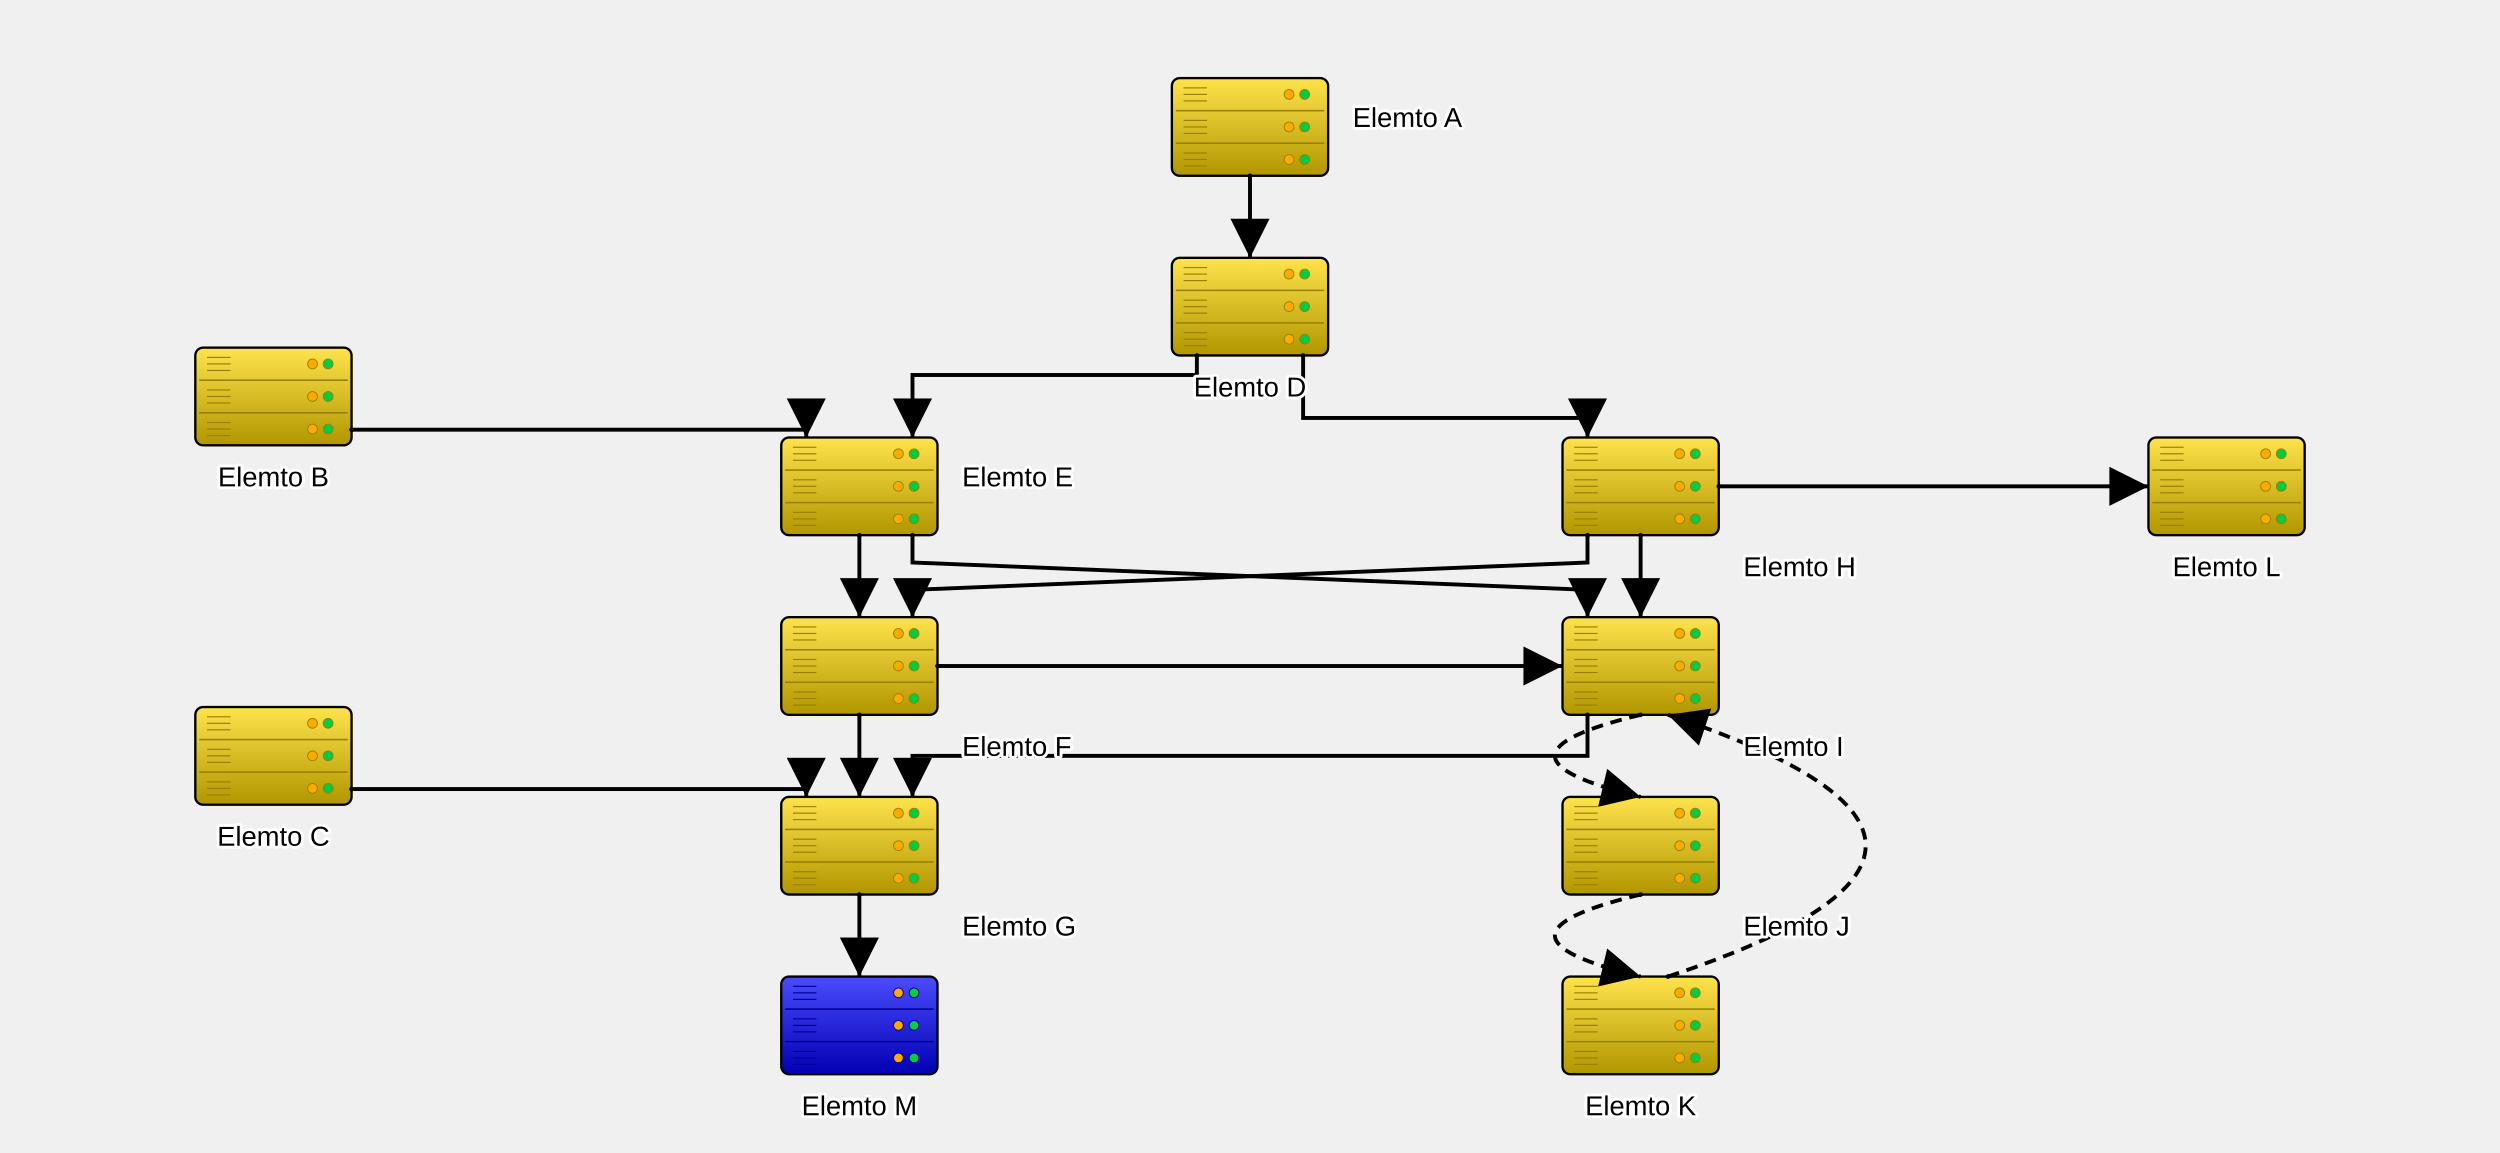
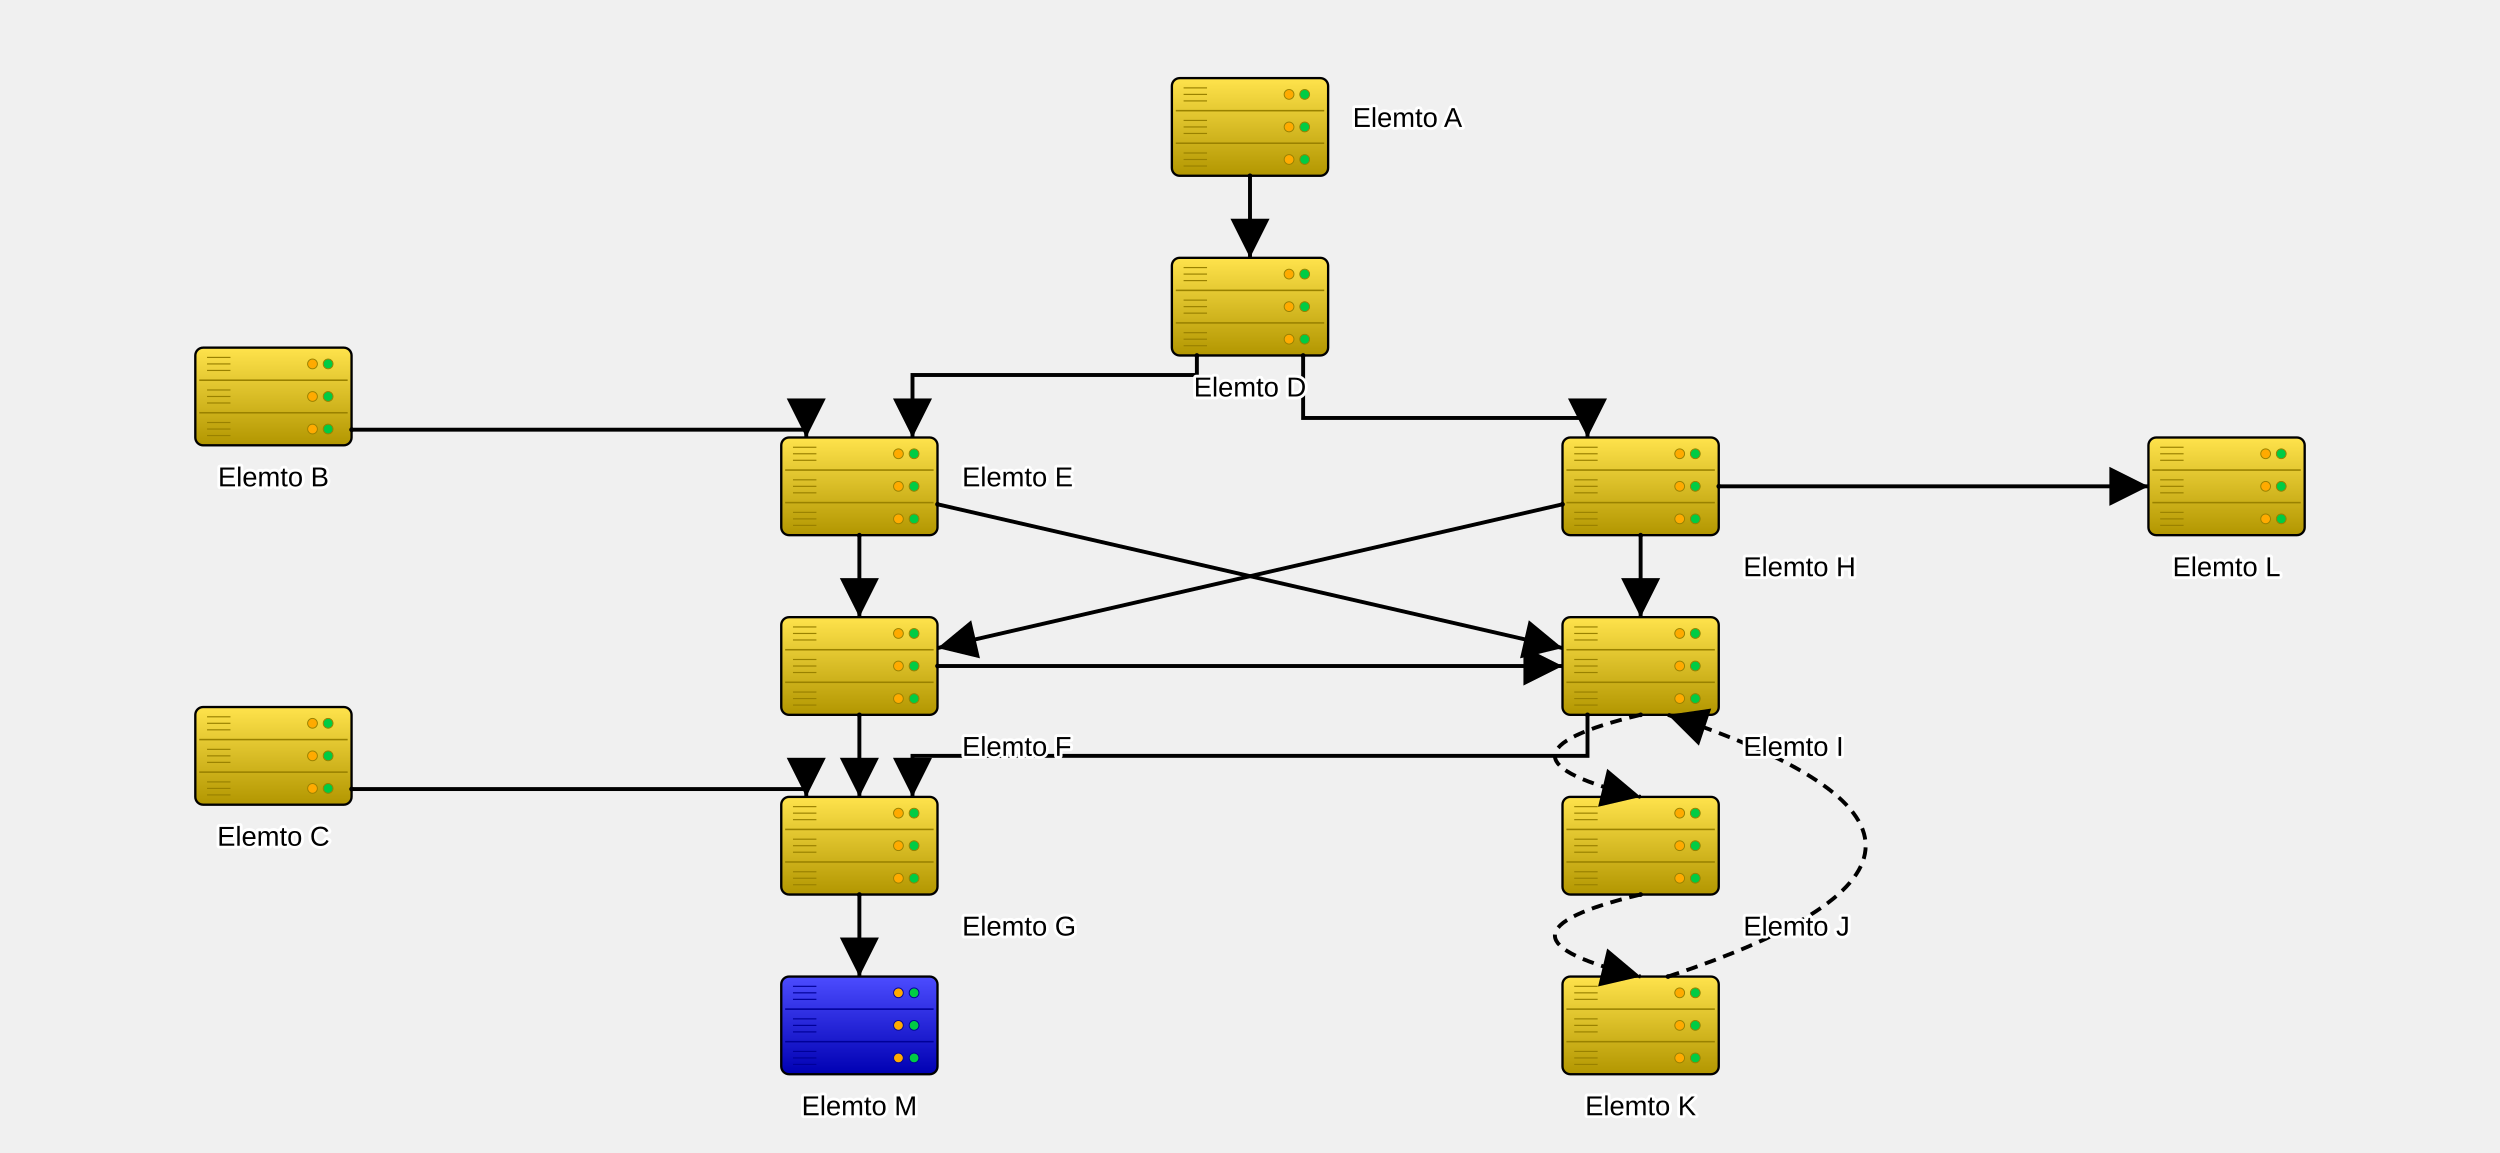
<svg xmlns="http://www.w3.org/2000/svg" baseProfile="full" height="590.0" version="1.1" viewBox="0,0,1280.0,590.0" width="1280.0">
  <defs>
    <style type="text/css">text{paint-order:stroke;stroke:#ffffff;stroke-width:3px;stroke-linejoin:round;stroke-linecap:round}</style>
    <filter height="140%" id="text-glow" width="140%" x="-20%" y="-20%">
      <feMerge>
        <feMergeNode in="SourceGraphic" />
      </feMerge>
    </filter>
    <marker id="arrow-end" markerHeight="10" markerWidth="10" orient="auto" refX="10" refY="5">
      <path d="M 0 0 L 10 5 L 0 10 z" fill="black" />
    </marker>
    <marker id="arrow-start" markerHeight="10" markerWidth="10" orient="auto" refX="0" refY="5">
      <path d="M 10 0 L 0 5 L 10 10 z" fill="black" />
    </marker>
    <marker id="circle-start" markerHeight="2.4" markerUnits="userSpaceOnUse" markerWidth="2.4" orient="auto" refX="1.2" refY="1.2">
      <circle cx="1.2" cy="1.2" fill="black" r="1.2" />
    </marker>
    <marker id="circle-end" markerHeight="2.4" markerUnits="userSpaceOnUse" markerWidth="2.4" orient="auto" refX="1.2" refY="1.2">
      <circle cx="1.2" cy="1.2" fill="black" r="1.2" />
    </marker>
    <linearGradient id="gradient-ElemtA" x1="0%" x2="0%" y1="0%" y2="100%">
      <stop offset="0%" stop-color="#ffe34c" />
      <stop offset="100%" stop-color="#b29600" />
    </linearGradient>
    <linearGradient id="gradient-ElemtB" x1="0%" x2="0%" y1="0%" y2="100%">
      <stop offset="0%" stop-color="#ffe34c" />
      <stop offset="100%" stop-color="#b29600" />
    </linearGradient>
    <linearGradient id="gradient-ElemtC" x1="0%" x2="0%" y1="0%" y2="100%">
      <stop offset="0%" stop-color="#ffe34c" />
      <stop offset="100%" stop-color="#b29600" />
    </linearGradient>
    <linearGradient id="gradient-ElemtD" x1="0%" x2="0%" y1="0%" y2="100%">
      <stop offset="0%" stop-color="#ffe34c" />
      <stop offset="100%" stop-color="#b29600" />
    </linearGradient>
    <linearGradient id="gradient-ElemtE" x1="0%" x2="0%" y1="0%" y2="100%">
      <stop offset="0%" stop-color="#ffe34c" />
      <stop offset="100%" stop-color="#b29600" />
    </linearGradient>
    <linearGradient id="gradient-ElemtF" x1="0%" x2="0%" y1="0%" y2="100%">
      <stop offset="0%" stop-color="#ffe34c" />
      <stop offset="100%" stop-color="#b29600" />
    </linearGradient>
    <linearGradient id="gradient-ElemtG" x1="0%" x2="0%" y1="0%" y2="100%">
      <stop offset="0%" stop-color="#ffe34c" />
      <stop offset="100%" stop-color="#b29600" />
    </linearGradient>
    <linearGradient id="gradient-ElemtH" x1="0%" x2="0%" y1="0%" y2="100%">
      <stop offset="0%" stop-color="#ffe34c" />
      <stop offset="100%" stop-color="#b29600" />
    </linearGradient>
    <linearGradient id="gradient-ElemtI" x1="0%" x2="0%" y1="0%" y2="100%">
      <stop offset="0%" stop-color="#ffe34c" />
      <stop offset="100%" stop-color="#b29600" />
    </linearGradient>
    <linearGradient id="gradient-ElemtJ" x1="0%" x2="0%" y1="0%" y2="100%">
      <stop offset="0%" stop-color="#ffe34c" />
      <stop offset="100%" stop-color="#b29600" />
    </linearGradient>
    <linearGradient id="gradient-ElemtK" x1="0%" x2="0%" y1="0%" y2="100%">
      <stop offset="0%" stop-color="#ffe34c" />
      <stop offset="100%" stop-color="#b29600" />
    </linearGradient>
    <linearGradient id="gradient-ElemtL" x1="0%" x2="0%" y1="0%" y2="100%">
      <stop offset="0%" stop-color="#ffe34c" />
      <stop offset="100%" stop-color="#b29600" />
    </linearGradient>
    <linearGradient id="gradient-ElemtM" x1="0%" x2="0%" y1="0%" y2="100%">
      <stop offset="0%" stop-color="#4c4cff" />
      <stop offset="100%" stop-color="#0000b2" />
    </linearGradient>
  </defs>
  <g id="ElemtA">
    <rect fill="url(#gradient-ElemtA)" height="50" rx="4" ry="4" stroke="black" stroke-width="1.2" width="80" x="600.0" y="40.0" />
    <line stroke="#998100" stroke-width="0.8" x1="602.0" x2="678.0" y1="56.667" y2="56.667" />
    <line stroke="#998100" stroke-width="0.8" x1="602.0" x2="678.0" y1="73.333" y2="73.333" />
    <circle cx="668.0" cy="48.333" fill="#00cc44" r="2.5" stroke="#998100" stroke-width="0.5" />
    <circle cx="660.0" cy="48.333" fill="#ffaa00" r="2.5" stroke="#998100" stroke-width="0.5" />
    <circle cx="668.0" cy="65.0" fill="#00cc44" r="2.5" stroke="#998100" stroke-width="0.5" />
    <circle cx="660.0" cy="65.0" fill="#ffaa00" r="2.5" stroke="#998100" stroke-width="0.5" />
    <circle cx="668.0" cy="81.667" fill="#00cc44" r="2.5" stroke="#998100" stroke-width="0.5" />
    <circle cx="660.0" cy="81.667" fill="#ffaa00" r="2.5" stroke="#998100" stroke-width="0.5" />
    <line stroke="#998100" stroke-width="0.6" x1="606.0" x2="618.0" y1="45.0" y2="45.0" />
    <line stroke="#998100" stroke-width="0.6" x1="606.0" x2="618.0" y1="48.333" y2="48.333" />
    <line stroke="#998100" stroke-width="0.6" x1="606.0" x2="618.0" y1="51.667" y2="51.667" />
    <line stroke="#998100" stroke-width="0.6" x1="606.0" x2="618.0" y1="61.667" y2="61.667" />
    <line stroke="#998100" stroke-width="0.6" x1="606.0" x2="618.0" y1="65.0" y2="65.0" />
    <line stroke="#998100" stroke-width="0.6" x1="606.0" x2="618.0" y1="68.333" y2="68.333" />
    <line stroke="#998100" stroke-width="0.6" x1="606.0" x2="618.0" y1="78.333" y2="78.333" />
    <line stroke="#998100" stroke-width="0.6" x1="606.0" x2="618.0" y1="81.667" y2="81.667" />
    <line stroke="#998100" stroke-width="0.6" x1="606.0" x2="618.0" y1="85" y2="85" />
  </g>
  <g id="ElemtB">
    <rect fill="url(#gradient-ElemtB)" height="50" rx="4" ry="4" stroke="black" stroke-width="1.2" width="80" x="100.0" y="178.0" />
    <line stroke="#998100" stroke-width="0.8" x1="102.0" x2="178.0" y1="194.667" y2="194.667" />
    <line stroke="#998100" stroke-width="0.8" x1="102.0" x2="178.0" y1="211.333" y2="211.333" />
    <circle cx="168.0" cy="186.333" fill="#00cc44" r="2.5" stroke="#998100" stroke-width="0.5" />
    <circle cx="160.0" cy="186.333" fill="#ffaa00" r="2.5" stroke="#998100" stroke-width="0.5" />
    <circle cx="168.0" cy="203.0" fill="#00cc44" r="2.5" stroke="#998100" stroke-width="0.5" />
    <circle cx="160.0" cy="203.0" fill="#ffaa00" r="2.5" stroke="#998100" stroke-width="0.5" />
    <circle cx="168.0" cy="219.667" fill="#00cc44" r="2.5" stroke="#998100" stroke-width="0.5" />
    <circle cx="160.0" cy="219.667" fill="#ffaa00" r="2.5" stroke="#998100" stroke-width="0.5" />
    <line stroke="#998100" stroke-width="0.6" x1="106.0" x2="118.0" y1="183.0" y2="183.0" />
    <line stroke="#998100" stroke-width="0.6" x1="106.0" x2="118.0" y1="186.333" y2="186.333" />
    <line stroke="#998100" stroke-width="0.6" x1="106.0" x2="118.0" y1="189.667" y2="189.667" />
    <line stroke="#998100" stroke-width="0.6" x1="106.0" x2="118.0" y1="199.667" y2="199.667" />
    <line stroke="#998100" stroke-width="0.6" x1="106.0" x2="118.0" y1="203.0" y2="203.0" />
    <line stroke="#998100" stroke-width="0.6" x1="106.0" x2="118.0" y1="206.333" y2="206.333" />
    <line stroke="#998100" stroke-width="0.6" x1="106.0" x2="118.0" y1="216.333" y2="216.333" />
    <line stroke="#998100" stroke-width="0.6" x1="106.0" x2="118.0" y1="219.667" y2="219.667" />
    <line stroke="#998100" stroke-width="0.6" x1="106.0" x2="118.0" y1="223.0" y2="223.0" />
  </g>
  <g id="ElemtC">
    <rect fill="url(#gradient-ElemtC)" height="50" rx="4" ry="4" stroke="black" stroke-width="1.2" width="80" x="100.0" y="362.0" />
    <line stroke="#998100" stroke-width="0.8" x1="102.0" x2="178.0" y1="378.667" y2="378.667" />
    <line stroke="#998100" stroke-width="0.8" x1="102.0" x2="178.0" y1="395.333" y2="395.333" />
    <circle cx="168.0" cy="370.333" fill="#00cc44" r="2.5" stroke="#998100" stroke-width="0.5" />
    <circle cx="160.0" cy="370.333" fill="#ffaa00" r="2.5" stroke="#998100" stroke-width="0.5" />
    <circle cx="168.0" cy="387.0" fill="#00cc44" r="2.5" stroke="#998100" stroke-width="0.5" />
    <circle cx="160.0" cy="387.0" fill="#ffaa00" r="2.5" stroke="#998100" stroke-width="0.5" />
    <circle cx="168.0" cy="403.667" fill="#00cc44" r="2.5" stroke="#998100" stroke-width="0.5" />
    <circle cx="160.0" cy="403.667" fill="#ffaa00" r="2.5" stroke="#998100" stroke-width="0.5" />
    <line stroke="#998100" stroke-width="0.6" x1="106.0" x2="118.0" y1="367.0" y2="367.0" />
    <line stroke="#998100" stroke-width="0.6" x1="106.0" x2="118.0" y1="370.333" y2="370.333" />
    <line stroke="#998100" stroke-width="0.6" x1="106.0" x2="118.0" y1="373.667" y2="373.667" />
    <line stroke="#998100" stroke-width="0.6" x1="106.0" x2="118.0" y1="383.667" y2="383.667" />
    <line stroke="#998100" stroke-width="0.6" x1="106.0" x2="118.0" y1="387.0" y2="387.0" />
    <line stroke="#998100" stroke-width="0.6" x1="106.0" x2="118.0" y1="390.333" y2="390.333" />
    <line stroke="#998100" stroke-width="0.6" x1="106.0" x2="118.0" y1="400.333" y2="400.333" />
    <line stroke="#998100" stroke-width="0.6" x1="106.0" x2="118.0" y1="403.667" y2="403.667" />
    <line stroke="#998100" stroke-width="0.6" x1="106.0" x2="118.0" y1="407.0" y2="407.0" />
  </g>
  <g id="ElemtD">
    <rect fill="url(#gradient-ElemtD)" height="50" rx="4" ry="4" stroke="black" stroke-width="1.2" width="80" x="600.0" y="132.0" />
    <line stroke="#998100" stroke-width="0.8" x1="602.0" x2="678.0" y1="148.667" y2="148.667" />
    <line stroke="#998100" stroke-width="0.8" x1="602.0" x2="678.0" y1="165.333" y2="165.333" />
    <circle cx="668.0" cy="140.333" fill="#00cc44" r="2.5" stroke="#998100" stroke-width="0.5" />
    <circle cx="660.0" cy="140.333" fill="#ffaa00" r="2.5" stroke="#998100" stroke-width="0.5" />
    <circle cx="668.0" cy="157.0" fill="#00cc44" r="2.5" stroke="#998100" stroke-width="0.5" />
    <circle cx="660.0" cy="157.0" fill="#ffaa00" r="2.5" stroke="#998100" stroke-width="0.5" />
    <circle cx="668.0" cy="173.667" fill="#00cc44" r="2.5" stroke="#998100" stroke-width="0.5" />
    <circle cx="660.0" cy="173.667" fill="#ffaa00" r="2.5" stroke="#998100" stroke-width="0.5" />
    <line stroke="#998100" stroke-width="0.6" x1="606.0" x2="618.0" y1="137.0" y2="137.0" />
    <line stroke="#998100" stroke-width="0.6" x1="606.0" x2="618.0" y1="140.333" y2="140.333" />
    <line stroke="#998100" stroke-width="0.6" x1="606.0" x2="618.0" y1="143.667" y2="143.667" />
    <line stroke="#998100" stroke-width="0.6" x1="606.0" x2="618.0" y1="153.667" y2="153.667" />
    <line stroke="#998100" stroke-width="0.6" x1="606.0" x2="618.0" y1="157.0" y2="157.0" />
    <line stroke="#998100" stroke-width="0.6" x1="606.0" x2="618.0" y1="160.333" y2="160.333" />
    <line stroke="#998100" stroke-width="0.6" x1="606.0" x2="618.0" y1="170.333" y2="170.333" />
    <line stroke="#998100" stroke-width="0.6" x1="606.0" x2="618.0" y1="173.667" y2="173.667" />
    <line stroke="#998100" stroke-width="0.6" x1="606.0" x2="618.0" y1="177.0" y2="177.0" />
  </g>
  <g id="ElemtE">
    <rect fill="url(#gradient-ElemtE)" height="50" rx="4" ry="4" stroke="black" stroke-width="1.2" width="80" x="400.0" y="224.0" />
    <line stroke="#998100" stroke-width="0.8" x1="402.0" x2="478.0" y1="240.667" y2="240.667" />
    <line stroke="#998100" stroke-width="0.8" x1="402.0" x2="478.0" y1="257.333" y2="257.333" />
    <circle cx="468.0" cy="232.333" fill="#00cc44" r="2.5" stroke="#998100" stroke-width="0.5" />
    <circle cx="460.0" cy="232.333" fill="#ffaa00" r="2.5" stroke="#998100" stroke-width="0.5" />
    <circle cx="468.0" cy="249.0" fill="#00cc44" r="2.5" stroke="#998100" stroke-width="0.5" />
    <circle cx="460.0" cy="249.0" fill="#ffaa00" r="2.5" stroke="#998100" stroke-width="0.5" />
    <circle cx="468.0" cy="265.667" fill="#00cc44" r="2.5" stroke="#998100" stroke-width="0.5" />
    <circle cx="460.0" cy="265.667" fill="#ffaa00" r="2.5" stroke="#998100" stroke-width="0.5" />
    <line stroke="#998100" stroke-width="0.6" x1="406.0" x2="418.0" y1="229.0" y2="229.0" />
    <line stroke="#998100" stroke-width="0.6" x1="406.0" x2="418.0" y1="232.333" y2="232.333" />
    <line stroke="#998100" stroke-width="0.6" x1="406.0" x2="418.0" y1="235.667" y2="235.667" />
    <line stroke="#998100" stroke-width="0.6" x1="406.0" x2="418.0" y1="245.667" y2="245.667" />
    <line stroke="#998100" stroke-width="0.6" x1="406.0" x2="418.0" y1="249.0" y2="249.0" />
    <line stroke="#998100" stroke-width="0.6" x1="406.0" x2="418.0" y1="252.333" y2="252.333" />
    <line stroke="#998100" stroke-width="0.6" x1="406.0" x2="418.0" y1="262.333" y2="262.333" />
    <line stroke="#998100" stroke-width="0.6" x1="406.0" x2="418.0" y1="265.667" y2="265.667" />
    <line stroke="#998100" stroke-width="0.6" x1="406.0" x2="418.0" y1="269.0" y2="269.0" />
  </g>
  <g id="ElemtF">
    <rect fill="url(#gradient-ElemtF)" height="50" rx="4" ry="4" stroke="black" stroke-width="1.2" width="80" x="400.0" y="316.0" />
    <line stroke="#998100" stroke-width="0.8" x1="402.0" x2="478.0" y1="332.667" y2="332.667" />
    <line stroke="#998100" stroke-width="0.8" x1="402.0" x2="478.0" y1="349.333" y2="349.333" />
    <circle cx="468.0" cy="324.333" fill="#00cc44" r="2.5" stroke="#998100" stroke-width="0.5" />
    <circle cx="460.0" cy="324.333" fill="#ffaa00" r="2.5" stroke="#998100" stroke-width="0.5" />
    <circle cx="468.0" cy="341.0" fill="#00cc44" r="2.5" stroke="#998100" stroke-width="0.5" />
    <circle cx="460.0" cy="341.0" fill="#ffaa00" r="2.5" stroke="#998100" stroke-width="0.5" />
    <circle cx="468.0" cy="357.667" fill="#00cc44" r="2.5" stroke="#998100" stroke-width="0.5" />
    <circle cx="460.0" cy="357.667" fill="#ffaa00" r="2.5" stroke="#998100" stroke-width="0.5" />
    <line stroke="#998100" stroke-width="0.6" x1="406.0" x2="418.0" y1="321.0" y2="321.0" />
    <line stroke="#998100" stroke-width="0.6" x1="406.0" x2="418.0" y1="324.333" y2="324.333" />
    <line stroke="#998100" stroke-width="0.6" x1="406.0" x2="418.0" y1="327.667" y2="327.667" />
    <line stroke="#998100" stroke-width="0.6" x1="406.0" x2="418.0" y1="337.667" y2="337.667" />
    <line stroke="#998100" stroke-width="0.6" x1="406.0" x2="418.0" y1="341.0" y2="341.0" />
    <line stroke="#998100" stroke-width="0.6" x1="406.0" x2="418.0" y1="344.333" y2="344.333" />
    <line stroke="#998100" stroke-width="0.6" x1="406.0" x2="418.0" y1="354.333" y2="354.333" />
    <line stroke="#998100" stroke-width="0.6" x1="406.0" x2="418.0" y1="357.667" y2="357.667" />
    <line stroke="#998100" stroke-width="0.6" x1="406.0" x2="418.0" y1="361.0" y2="361.0" />
  </g>
  <g id="ElemtG">
    <rect fill="url(#gradient-ElemtG)" height="50" rx="4" ry="4" stroke="black" stroke-width="1.2" width="80" x="400.0" y="408.0" />
    <line stroke="#998100" stroke-width="0.8" x1="402.0" x2="478.0" y1="424.667" y2="424.667" />
    <line stroke="#998100" stroke-width="0.8" x1="402.0" x2="478.0" y1="441.333" y2="441.333" />
    <circle cx="468.0" cy="416.333" fill="#00cc44" r="2.5" stroke="#998100" stroke-width="0.5" />
    <circle cx="460.0" cy="416.333" fill="#ffaa00" r="2.5" stroke="#998100" stroke-width="0.5" />
    <circle cx="468.0" cy="433.0" fill="#00cc44" r="2.5" stroke="#998100" stroke-width="0.5" />
    <circle cx="460.0" cy="433.0" fill="#ffaa00" r="2.5" stroke="#998100" stroke-width="0.5" />
    <circle cx="468.0" cy="449.667" fill="#00cc44" r="2.5" stroke="#998100" stroke-width="0.5" />
    <circle cx="460.0" cy="449.667" fill="#ffaa00" r="2.5" stroke="#998100" stroke-width="0.5" />
    <line stroke="#998100" stroke-width="0.6" x1="406.0" x2="418.0" y1="413.0" y2="413.0" />
    <line stroke="#998100" stroke-width="0.6" x1="406.0" x2="418.0" y1="416.333" y2="416.333" />
    <line stroke="#998100" stroke-width="0.6" x1="406.0" x2="418.0" y1="419.667" y2="419.667" />
    <line stroke="#998100" stroke-width="0.6" x1="406.0" x2="418.0" y1="429.667" y2="429.667" />
    <line stroke="#998100" stroke-width="0.6" x1="406.0" x2="418.0" y1="433.0" y2="433.0" />
    <line stroke="#998100" stroke-width="0.6" x1="406.0" x2="418.0" y1="436.333" y2="436.333" />
    <line stroke="#998100" stroke-width="0.6" x1="406.0" x2="418.0" y1="446.333" y2="446.333" />
    <line stroke="#998100" stroke-width="0.6" x1="406.0" x2="418.0" y1="449.667" y2="449.667" />
    <line stroke="#998100" stroke-width="0.6" x1="406.0" x2="418.0" y1="453.0" y2="453.0" />
  </g>
  <g id="ElemtH">
    <rect fill="url(#gradient-ElemtH)" height="50" rx="4" ry="4" stroke="black" stroke-width="1.2" width="80" x="800.0" y="224.0" />
    <line stroke="#998100" stroke-width="0.8" x1="802.0" x2="878.0" y1="240.667" y2="240.667" />
    <line stroke="#998100" stroke-width="0.8" x1="802.0" x2="878.0" y1="257.333" y2="257.333" />
    <circle cx="868.0" cy="232.333" fill="#00cc44" r="2.5" stroke="#998100" stroke-width="0.5" />
    <circle cx="860.0" cy="232.333" fill="#ffaa00" r="2.5" stroke="#998100" stroke-width="0.5" />
    <circle cx="868.0" cy="249.0" fill="#00cc44" r="2.5" stroke="#998100" stroke-width="0.5" />
    <circle cx="860.0" cy="249.0" fill="#ffaa00" r="2.5" stroke="#998100" stroke-width="0.5" />
    <circle cx="868.0" cy="265.667" fill="#00cc44" r="2.5" stroke="#998100" stroke-width="0.5" />
    <circle cx="860.0" cy="265.667" fill="#ffaa00" r="2.5" stroke="#998100" stroke-width="0.5" />
    <line stroke="#998100" stroke-width="0.6" x1="806.0" x2="818.0" y1="229.0" y2="229.0" />
    <line stroke="#998100" stroke-width="0.6" x1="806.0" x2="818.0" y1="232.333" y2="232.333" />
    <line stroke="#998100" stroke-width="0.6" x1="806.0" x2="818.0" y1="235.667" y2="235.667" />
    <line stroke="#998100" stroke-width="0.6" x1="806.0" x2="818.0" y1="245.667" y2="245.667" />
    <line stroke="#998100" stroke-width="0.6" x1="806.0" x2="818.0" y1="249.0" y2="249.0" />
    <line stroke="#998100" stroke-width="0.6" x1="806.0" x2="818.0" y1="252.333" y2="252.333" />
    <line stroke="#998100" stroke-width="0.6" x1="806.0" x2="818.0" y1="262.333" y2="262.333" />
    <line stroke="#998100" stroke-width="0.6" x1="806.0" x2="818.0" y1="265.667" y2="265.667" />
    <line stroke="#998100" stroke-width="0.6" x1="806.0" x2="818.0" y1="269.0" y2="269.0" />
  </g>
  <g id="ElemtI">
    <rect fill="url(#gradient-ElemtI)" height="50" rx="4" ry="4" stroke="black" stroke-width="1.2" width="80" x="800.0" y="316.0" />
    <line stroke="#998100" stroke-width="0.8" x1="802.0" x2="878.0" y1="332.667" y2="332.667" />
    <line stroke="#998100" stroke-width="0.8" x1="802.0" x2="878.0" y1="349.333" y2="349.333" />
    <circle cx="868.0" cy="324.333" fill="#00cc44" r="2.5" stroke="#998100" stroke-width="0.5" />
    <circle cx="860.0" cy="324.333" fill="#ffaa00" r="2.5" stroke="#998100" stroke-width="0.5" />
    <circle cx="868.0" cy="341.0" fill="#00cc44" r="2.5" stroke="#998100" stroke-width="0.5" />
    <circle cx="860.0" cy="341.0" fill="#ffaa00" r="2.5" stroke="#998100" stroke-width="0.5" />
    <circle cx="868.0" cy="357.667" fill="#00cc44" r="2.5" stroke="#998100" stroke-width="0.5" />
    <circle cx="860.0" cy="357.667" fill="#ffaa00" r="2.5" stroke="#998100" stroke-width="0.5" />
    <line stroke="#998100" stroke-width="0.6" x1="806.0" x2="818.0" y1="321.0" y2="321.0" />
    <line stroke="#998100" stroke-width="0.6" x1="806.0" x2="818.0" y1="324.333" y2="324.333" />
    <line stroke="#998100" stroke-width="0.6" x1="806.0" x2="818.0" y1="327.667" y2="327.667" />
    <line stroke="#998100" stroke-width="0.6" x1="806.0" x2="818.0" y1="337.667" y2="337.667" />
    <line stroke="#998100" stroke-width="0.6" x1="806.0" x2="818.0" y1="341.0" y2="341.0" />
    <line stroke="#998100" stroke-width="0.6" x1="806.0" x2="818.0" y1="344.333" y2="344.333" />
    <line stroke="#998100" stroke-width="0.6" x1="806.0" x2="818.0" y1="354.333" y2="354.333" />
    <line stroke="#998100" stroke-width="0.6" x1="806.0" x2="818.0" y1="357.667" y2="357.667" />
    <line stroke="#998100" stroke-width="0.6" x1="806.0" x2="818.0" y1="361.0" y2="361.0" />
  </g>
  <g id="ElemtJ">
    <rect fill="url(#gradient-ElemtJ)" height="50" rx="4" ry="4" stroke="black" stroke-width="1.2" width="80" x="800.0" y="408.0" />
    <line stroke="#998100" stroke-width="0.8" x1="802.0" x2="878.0" y1="424.667" y2="424.667" />
    <line stroke="#998100" stroke-width="0.8" x1="802.0" x2="878.0" y1="441.333" y2="441.333" />
    <circle cx="868.0" cy="416.333" fill="#00cc44" r="2.5" stroke="#998100" stroke-width="0.5" />
    <circle cx="860.0" cy="416.333" fill="#ffaa00" r="2.5" stroke="#998100" stroke-width="0.5" />
    <circle cx="868.0" cy="433.0" fill="#00cc44" r="2.5" stroke="#998100" stroke-width="0.5" />
    <circle cx="860.0" cy="433.0" fill="#ffaa00" r="2.5" stroke="#998100" stroke-width="0.5" />
    <circle cx="868.0" cy="449.667" fill="#00cc44" r="2.5" stroke="#998100" stroke-width="0.5" />
    <circle cx="860.0" cy="449.667" fill="#ffaa00" r="2.5" stroke="#998100" stroke-width="0.5" />
    <line stroke="#998100" stroke-width="0.6" x1="806.0" x2="818.0" y1="413.0" y2="413.0" />
    <line stroke="#998100" stroke-width="0.6" x1="806.0" x2="818.0" y1="416.333" y2="416.333" />
    <line stroke="#998100" stroke-width="0.6" x1="806.0" x2="818.0" y1="419.667" y2="419.667" />
    <line stroke="#998100" stroke-width="0.6" x1="806.0" x2="818.0" y1="429.667" y2="429.667" />
    <line stroke="#998100" stroke-width="0.6" x1="806.0" x2="818.0" y1="433.0" y2="433.0" />
    <line stroke="#998100" stroke-width="0.6" x1="806.0" x2="818.0" y1="436.333" y2="436.333" />
    <line stroke="#998100" stroke-width="0.6" x1="806.0" x2="818.0" y1="446.333" y2="446.333" />
    <line stroke="#998100" stroke-width="0.6" x1="806.0" x2="818.0" y1="449.667" y2="449.667" />
    <line stroke="#998100" stroke-width="0.6" x1="806.0" x2="818.0" y1="453.0" y2="453.0" />
  </g>
  <g id="ElemtK">
    <rect fill="url(#gradient-ElemtK)" height="50" rx="4" ry="4" stroke="black" stroke-width="1.2" width="80" x="800.0" y="500.0" />
    <line stroke="#998100" stroke-width="0.8" x1="802.0" x2="878.0" y1="516.667" y2="516.667" />
    <line stroke="#998100" stroke-width="0.8" x1="802.0" x2="878.0" y1="533.333" y2="533.333" />
    <circle cx="868.0" cy="508.333" fill="#00cc44" r="2.5" stroke="#998100" stroke-width="0.5" />
    <circle cx="860.0" cy="508.333" fill="#ffaa00" r="2.5" stroke="#998100" stroke-width="0.5" />
    <circle cx="868.0" cy="525.0" fill="#00cc44" r="2.5" stroke="#998100" stroke-width="0.5" />
    <circle cx="860.0" cy="525.0" fill="#ffaa00" r="2.5" stroke="#998100" stroke-width="0.5" />
    <circle cx="868.0" cy="541.667" fill="#00cc44" r="2.5" stroke="#998100" stroke-width="0.5" />
    <circle cx="860.0" cy="541.667" fill="#ffaa00" r="2.5" stroke="#998100" stroke-width="0.5" />
    <line stroke="#998100" stroke-width="0.6" x1="806.0" x2="818.0" y1="505.0" y2="505.0" />
    <line stroke="#998100" stroke-width="0.6" x1="806.0" x2="818.0" y1="508.333" y2="508.333" />
    <line stroke="#998100" stroke-width="0.6" x1="806.0" x2="818.0" y1="511.667" y2="511.667" />
    <line stroke="#998100" stroke-width="0.6" x1="806.0" x2="818.0" y1="521.667" y2="521.667" />
    <line stroke="#998100" stroke-width="0.6" x1="806.0" x2="818.0" y1="525.0" y2="525.0" />
    <line stroke="#998100" stroke-width="0.6" x1="806.0" x2="818.0" y1="528.333" y2="528.333" />
    <line stroke="#998100" stroke-width="0.6" x1="806.0" x2="818.0" y1="538.333" y2="538.333" />
    <line stroke="#998100" stroke-width="0.6" x1="806.0" x2="818.0" y1="541.667" y2="541.667" />
    <line stroke="#998100" stroke-width="0.6" x1="806.0" x2="818.0" y1="545.0" y2="545.0" />
  </g>
  <g id="ElemtL">
    <rect fill="url(#gradient-ElemtL)" height="50" rx="4" ry="4" stroke="black" stroke-width="1.2" width="80" x="1100.0" y="224.0" />
    <line stroke="#998100" stroke-width="0.8" x1="1102.0" x2="1178.0" y1="240.667" y2="240.667" />
    <line stroke="#998100" stroke-width="0.8" x1="1102.0" x2="1178.0" y1="257.333" y2="257.333" />
    <circle cx="1168.0" cy="232.333" fill="#00cc44" r="2.5" stroke="#998100" stroke-width="0.5" />
    <circle cx="1160.0" cy="232.333" fill="#ffaa00" r="2.5" stroke="#998100" stroke-width="0.5" />
    <circle cx="1168.0" cy="249.0" fill="#00cc44" r="2.5" stroke="#998100" stroke-width="0.5" />
    <circle cx="1160.0" cy="249.0" fill="#ffaa00" r="2.5" stroke="#998100" stroke-width="0.5" />
    <circle cx="1168.0" cy="265.667" fill="#00cc44" r="2.5" stroke="#998100" stroke-width="0.5" />
    <circle cx="1160.0" cy="265.667" fill="#ffaa00" r="2.5" stroke="#998100" stroke-width="0.5" />
    <line stroke="#998100" stroke-width="0.6" x1="1106.0" x2="1118.0" y1="229.0" y2="229.0" />
    <line stroke="#998100" stroke-width="0.6" x1="1106.0" x2="1118.0" y1="232.333" y2="232.333" />
    <line stroke="#998100" stroke-width="0.6" x1="1106.0" x2="1118.0" y1="235.667" y2="235.667" />
    <line stroke="#998100" stroke-width="0.6" x1="1106.0" x2="1118.0" y1="245.667" y2="245.667" />
    <line stroke="#998100" stroke-width="0.6" x1="1106.0" x2="1118.0" y1="249.0" y2="249.0" />
    <line stroke="#998100" stroke-width="0.6" x1="1106.0" x2="1118.0" y1="252.333" y2="252.333" />
    <line stroke="#998100" stroke-width="0.6" x1="1106.0" x2="1118.0" y1="262.333" y2="262.333" />
    <line stroke="#998100" stroke-width="0.6" x1="1106.0" x2="1118.0" y1="265.667" y2="265.667" />
    <line stroke="#998100" stroke-width="0.6" x1="1106.0" x2="1118.0" y1="269.0" y2="269.0" />
  </g>
  <g id="ElemtM">
    <rect fill="url(#gradient-ElemtM)" height="50" rx="4" ry="4" stroke="black" stroke-width="1.2" width="80" x="400.0" y="500.0" />
    <line stroke="#000099" stroke-width="0.8" x1="402.0" x2="478.0" y1="516.667" y2="516.667" />
    <line stroke="#000099" stroke-width="0.8" x1="402.0" x2="478.0" y1="533.333" y2="533.333" />
    <circle cx="468.0" cy="508.333" fill="#00cc44" r="2.5" stroke="#000099" stroke-width="0.5" />
    <circle cx="460.0" cy="508.333" fill="#ffaa00" r="2.5" stroke="#000099" stroke-width="0.5" />
    <circle cx="468.0" cy="525.0" fill="#00cc44" r="2.5" stroke="#000099" stroke-width="0.5" />
    <circle cx="460.0" cy="525.0" fill="#ffaa00" r="2.5" stroke="#000099" stroke-width="0.5" />
    <circle cx="468.0" cy="541.667" fill="#00cc44" r="2.5" stroke="#000099" stroke-width="0.5" />
    <circle cx="460.0" cy="541.667" fill="#ffaa00" r="2.5" stroke="#000099" stroke-width="0.5" />
    <line stroke="#000099" stroke-width="0.6" x1="406.0" x2="418.0" y1="505.0" y2="505.0" />
    <line stroke="#000099" stroke-width="0.6" x1="406.0" x2="418.0" y1="508.333" y2="508.333" />
    <line stroke="#000099" stroke-width="0.6" x1="406.0" x2="418.0" y1="511.667" y2="511.667" />
    <line stroke="#000099" stroke-width="0.6" x1="406.0" x2="418.0" y1="521.667" y2="521.667" />
    <line stroke="#000099" stroke-width="0.6" x1="406.0" x2="418.0" y1="525.0" y2="525.0" />
    <line stroke="#000099" stroke-width="0.6" x1="406.0" x2="418.0" y1="528.333" y2="528.333" />
    <line stroke="#000099" stroke-width="0.6" x1="406.0" x2="418.0" y1="538.333" y2="538.333" />
    <line stroke="#000099" stroke-width="0.6" x1="406.0" x2="418.0" y1="541.667" y2="541.667" />
    <line stroke="#000099" stroke-width="0.6" x1="406.0" x2="418.0" y1="545.0" y2="545.0" />
  </g>
  <polyline fill="none" marker-end="url(#arrow-end)" marker-start="url(#circle-start)" points="640.0,90.0 640.0,132.0" stroke="black" stroke-width="2" />
  <polyline fill="none" marker-end="url(#arrow-end)" marker-start="url(#circle-start)" points="612.8,182.0 612.8,192.0 467.2,192.0 467.2,224.0" stroke="black" stroke-width="2" />
  <polyline fill="none" marker-end="url(#arrow-end)" marker-start="url(#circle-start)" points="667.2,182.0 667.2,214.0 812.8,214.0 812.8,224.0" stroke="black" stroke-width="2" />
  <polyline fill="none" marker-end="url(#arrow-end)" marker-start="url(#circle-start)" points="180.0,220.0 412.8,220.0 412.8,224.0" stroke="black" stroke-width="2" />
  <polyline fill="none" marker-end="url(#arrow-end)" marker-start="url(#circle-start)" points="440.0,274.0 440.0,316.0" stroke="black" stroke-width="2" />
-   <polyline fill="none" marker-end="url(#arrow-end)" marker-start="url(#circle-start)" points="467.2,274.0 467.2,288.0 812.8,302.0 812.8,316.0" stroke="black" stroke-width="2" />
+   <polyline fill="none" marker-end="url(#arrow-end)" marker-start="url(#circle-start)" points="480.0,258.2 800.0,331.8" stroke="black" stroke-width="2" />
  <polyline fill="none" marker-end="url(#arrow-end)" marker-start="url(#circle-start)" points="880.0,249.0 1100.0,249.0" stroke="black" stroke-width="2" />
-   <polyline fill="none" marker-end="url(#arrow-end)" marker-start="url(#circle-start)" points="812.8,274.0 812.8,288.0 467.2,302.0 467.2,316.0" stroke="black" stroke-width="2" />
+   <polyline fill="none" marker-end="url(#arrow-end)" marker-start="url(#circle-start)" points="800.0,258.2 480.0,331.8" stroke="black" stroke-width="2" />
  <polyline fill="none" marker-end="url(#arrow-end)" marker-start="url(#circle-start)" points="840.0,274.0 840.0,316.0" stroke="black" stroke-width="2" />
  <polyline fill="none" marker-end="url(#arrow-end)" marker-start="url(#circle-start)" points="180.0,404.0 412.8,404.0 412.8,408.0" stroke="black" stroke-width="2" />
  <polyline fill="none" marker-end="url(#arrow-end)" marker-start="url(#circle-start)" points="440.0,366.0 440.0,408.0" stroke="black" stroke-width="2" />
  <polyline fill="none" marker-end="url(#arrow-end)" marker-start="url(#circle-start)" points="480.0,341.0 800.0,341.0" stroke="black" stroke-width="2" />
  <polyline fill="none" marker-end="url(#arrow-end)" marker-start="url(#circle-start)" points="812.8,366.0 812.8,387.0 467.2,387.0 467.2,408.0" stroke="black" stroke-width="2" />
  <path d="M 840.0,366.0 C 781.48,380.0 781.48,394.0 840.0,408.0" fill="none" marker-end="url(#arrow-end)" marker-start="url(#circle-start)" stroke="black" stroke-dasharray="6,4" stroke-width="2" />
  <path d="M 840.0,458.0 C 781.48,472.0 781.48,486.0 840.0,500.0" fill="none" marker-end="url(#arrow-end)" marker-start="url(#circle-start)" stroke="black" stroke-dasharray="6,4" stroke-width="2" />
  <path d="M 854.0,500.0 C 988.96,455.333 988.96,410.667 854.0,366.0" fill="none" marker-end="url(#arrow-end)" marker-start="url(#circle-start)" stroke="black" stroke-dasharray="6,4" stroke-width="2" />
  <polyline fill="none" marker-end="url(#arrow-end)" marker-start="url(#circle-start)" points="440.0,458.0 440.0,500.0" stroke="black" stroke-width="2" />
  <text fill="black" filter="url(#text-glow)" font-family="Arial, sans-serif" font-size="14px" text-anchor="start" x="692.6" y="65.0">Elemto A</text>
  <text fill="black" filter="url(#text-glow)" font-family="Arial, sans-serif" font-size="14px" text-anchor="middle" x="140.0" y="249.0">Elemto B</text>
  <text fill="black" filter="url(#text-glow)" font-family="Arial, sans-serif" font-size="14px" text-anchor="middle" x="140.0" y="433.0">Elemto C</text>
  <text fill="black" filter="url(#text-glow)" font-family="Arial, sans-serif" font-size="14px" text-anchor="middle" x="640.0" y="203.0">Elemto D</text>
  <text fill="black" filter="url(#text-glow)" font-family="Arial, sans-serif" font-size="14px" text-anchor="start" x="492.6" y="249.0">Elemto E</text>
  <text fill="black" filter="url(#text-glow)" font-family="Arial, sans-serif" font-size="14px" text-anchor="start" x="492.6" y="387.0">Elemto F</text>
  <text fill="black" filter="url(#text-glow)" font-family="Arial, sans-serif" font-size="14px" text-anchor="start" x="492.6" y="479.0">Elemto G</text>
  <text fill="black" filter="url(#text-glow)" font-family="Arial, sans-serif" font-size="14px" text-anchor="start" x="892.6" y="295.0">Elemto H</text>
  <text fill="black" filter="url(#text-glow)" font-family="Arial, sans-serif" font-size="14px" text-anchor="start" x="892.6" y="387.0">Elemto I</text>
  <text fill="black" filter="url(#text-glow)" font-family="Arial, sans-serif" font-size="14px" text-anchor="start" x="892.6" y="479.0">Elemto J</text>
  <text fill="black" filter="url(#text-glow)" font-family="Arial, sans-serif" font-size="14px" text-anchor="middle" x="840.0" y="571.0">Elemto K</text>
  <text fill="black" filter="url(#text-glow)" font-family="Arial, sans-serif" font-size="14px" text-anchor="middle" x="1140.0" y="295.0">Elemto L</text>
  <text fill="black" filter="url(#text-glow)" font-family="Arial, sans-serif" font-size="14px" text-anchor="middle" x="440.0" y="571.0">Elemto M</text>
</svg>
